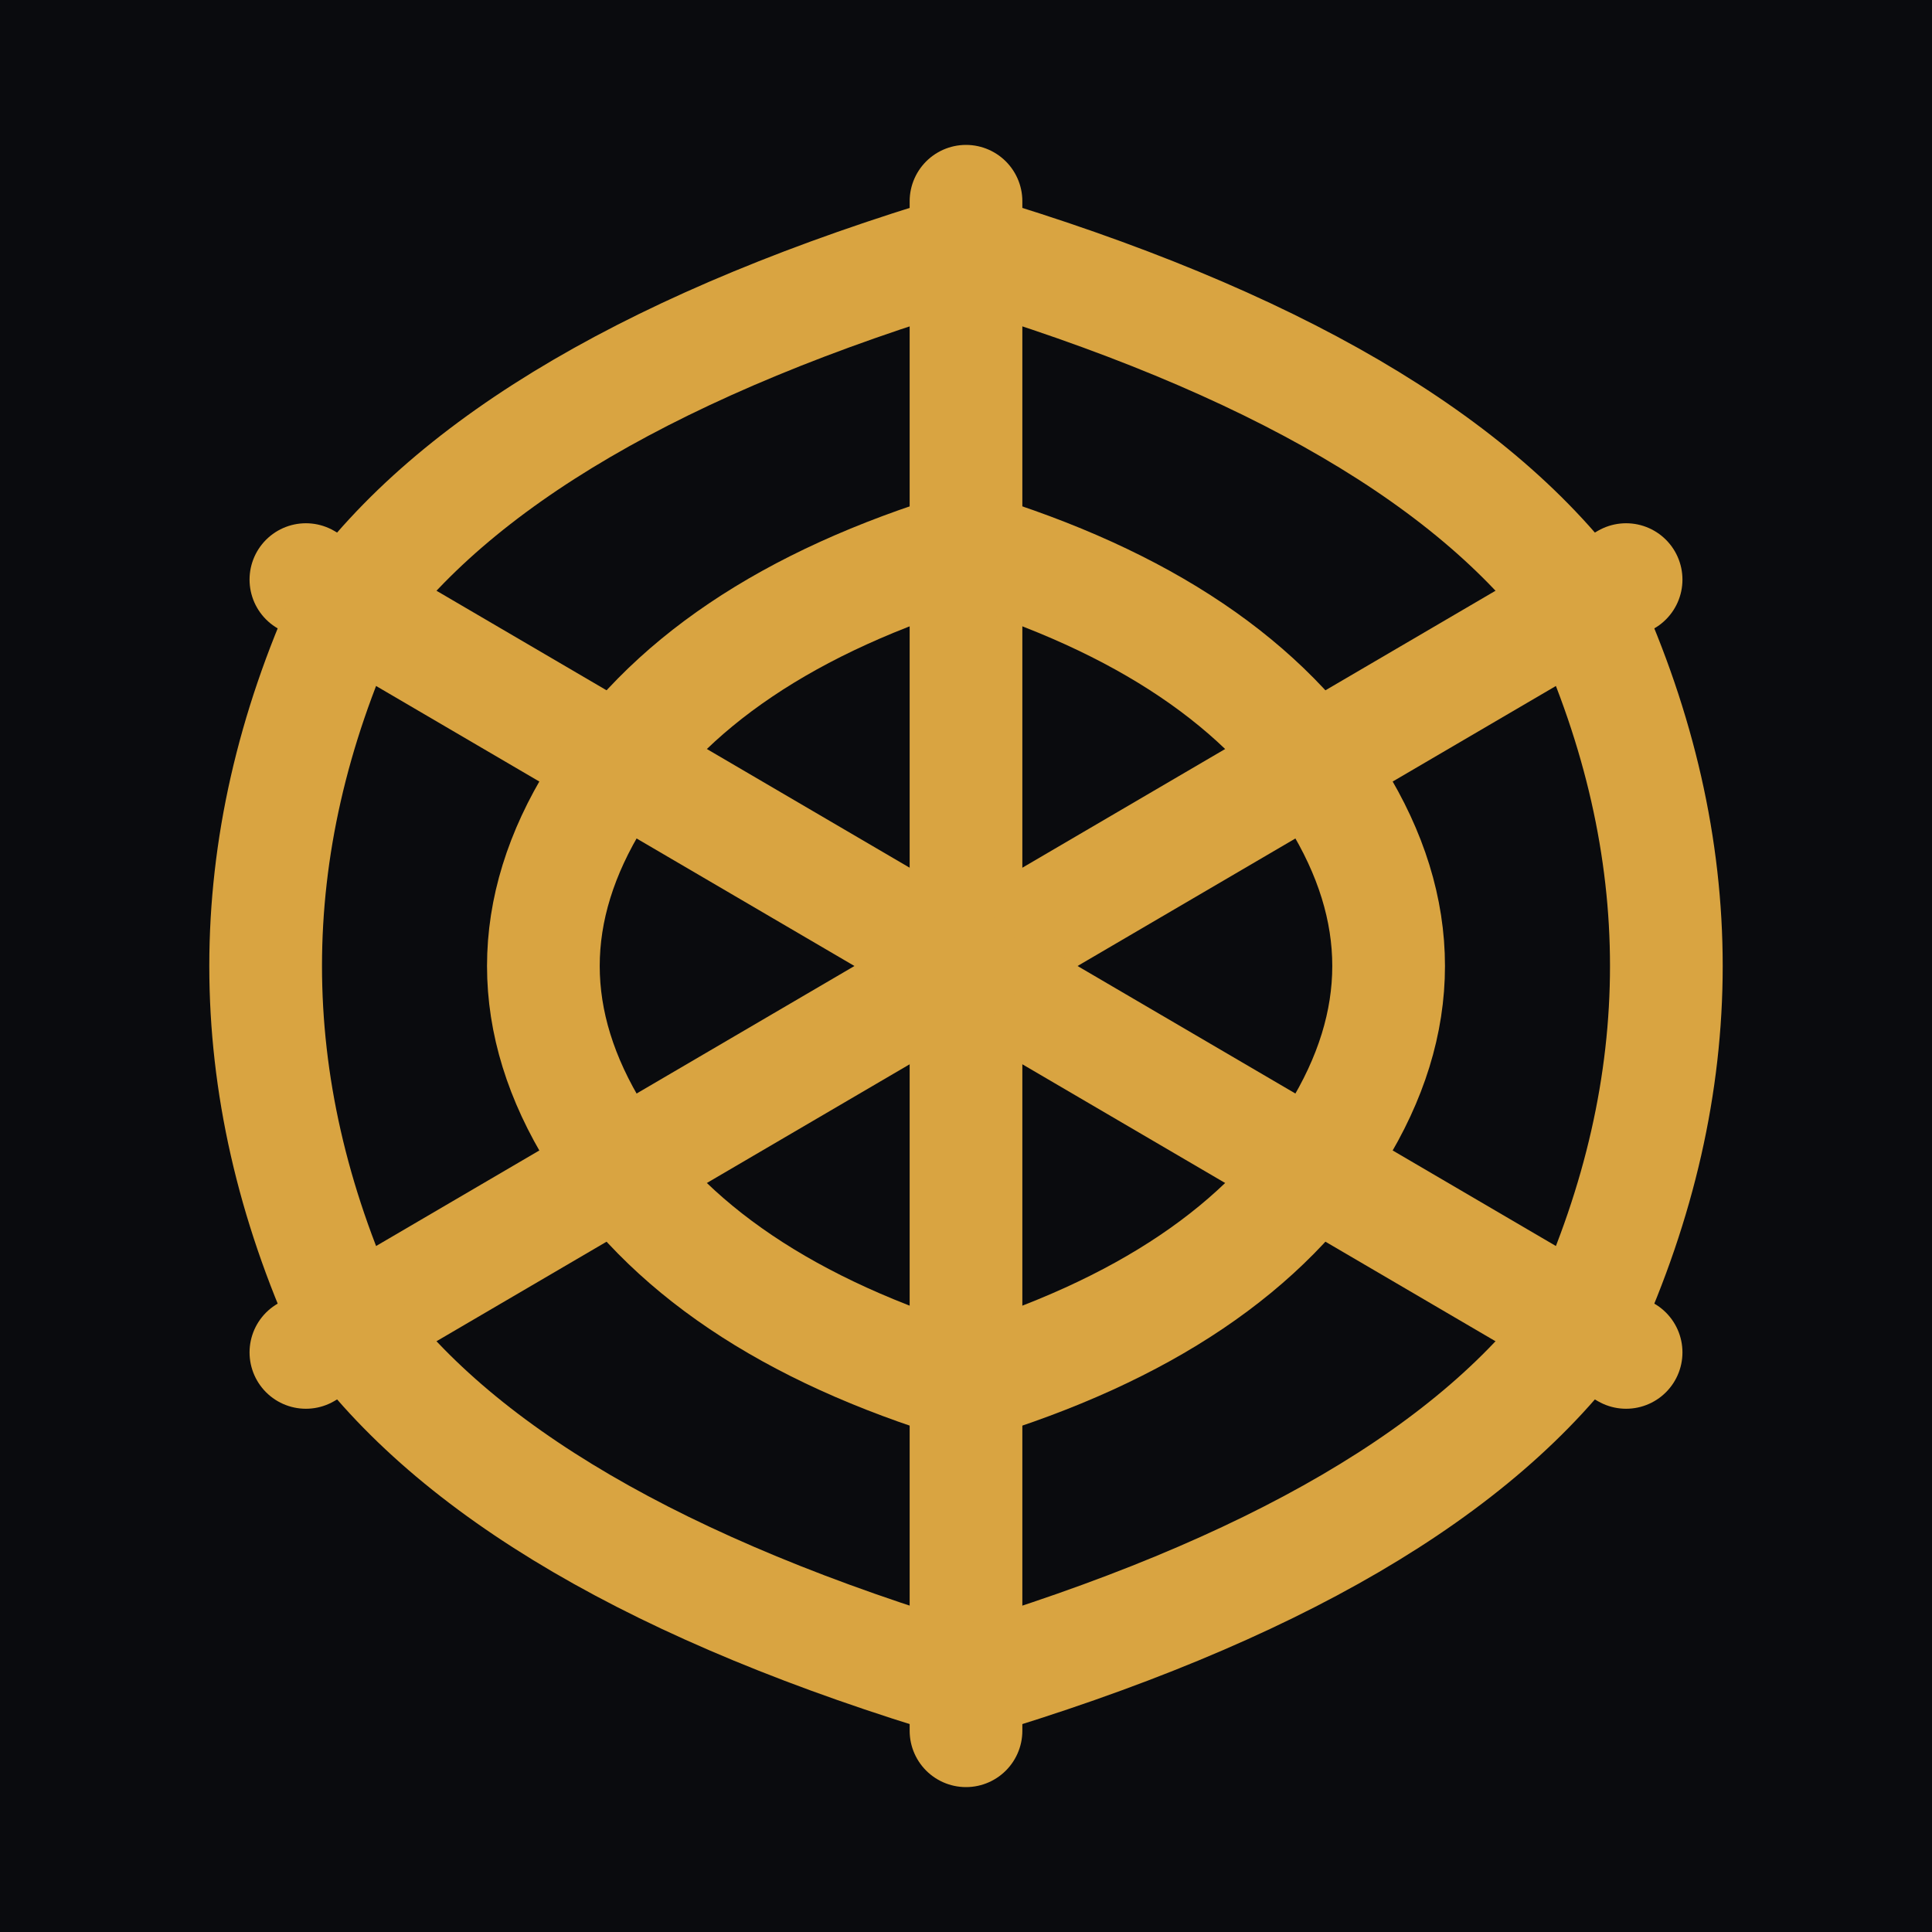
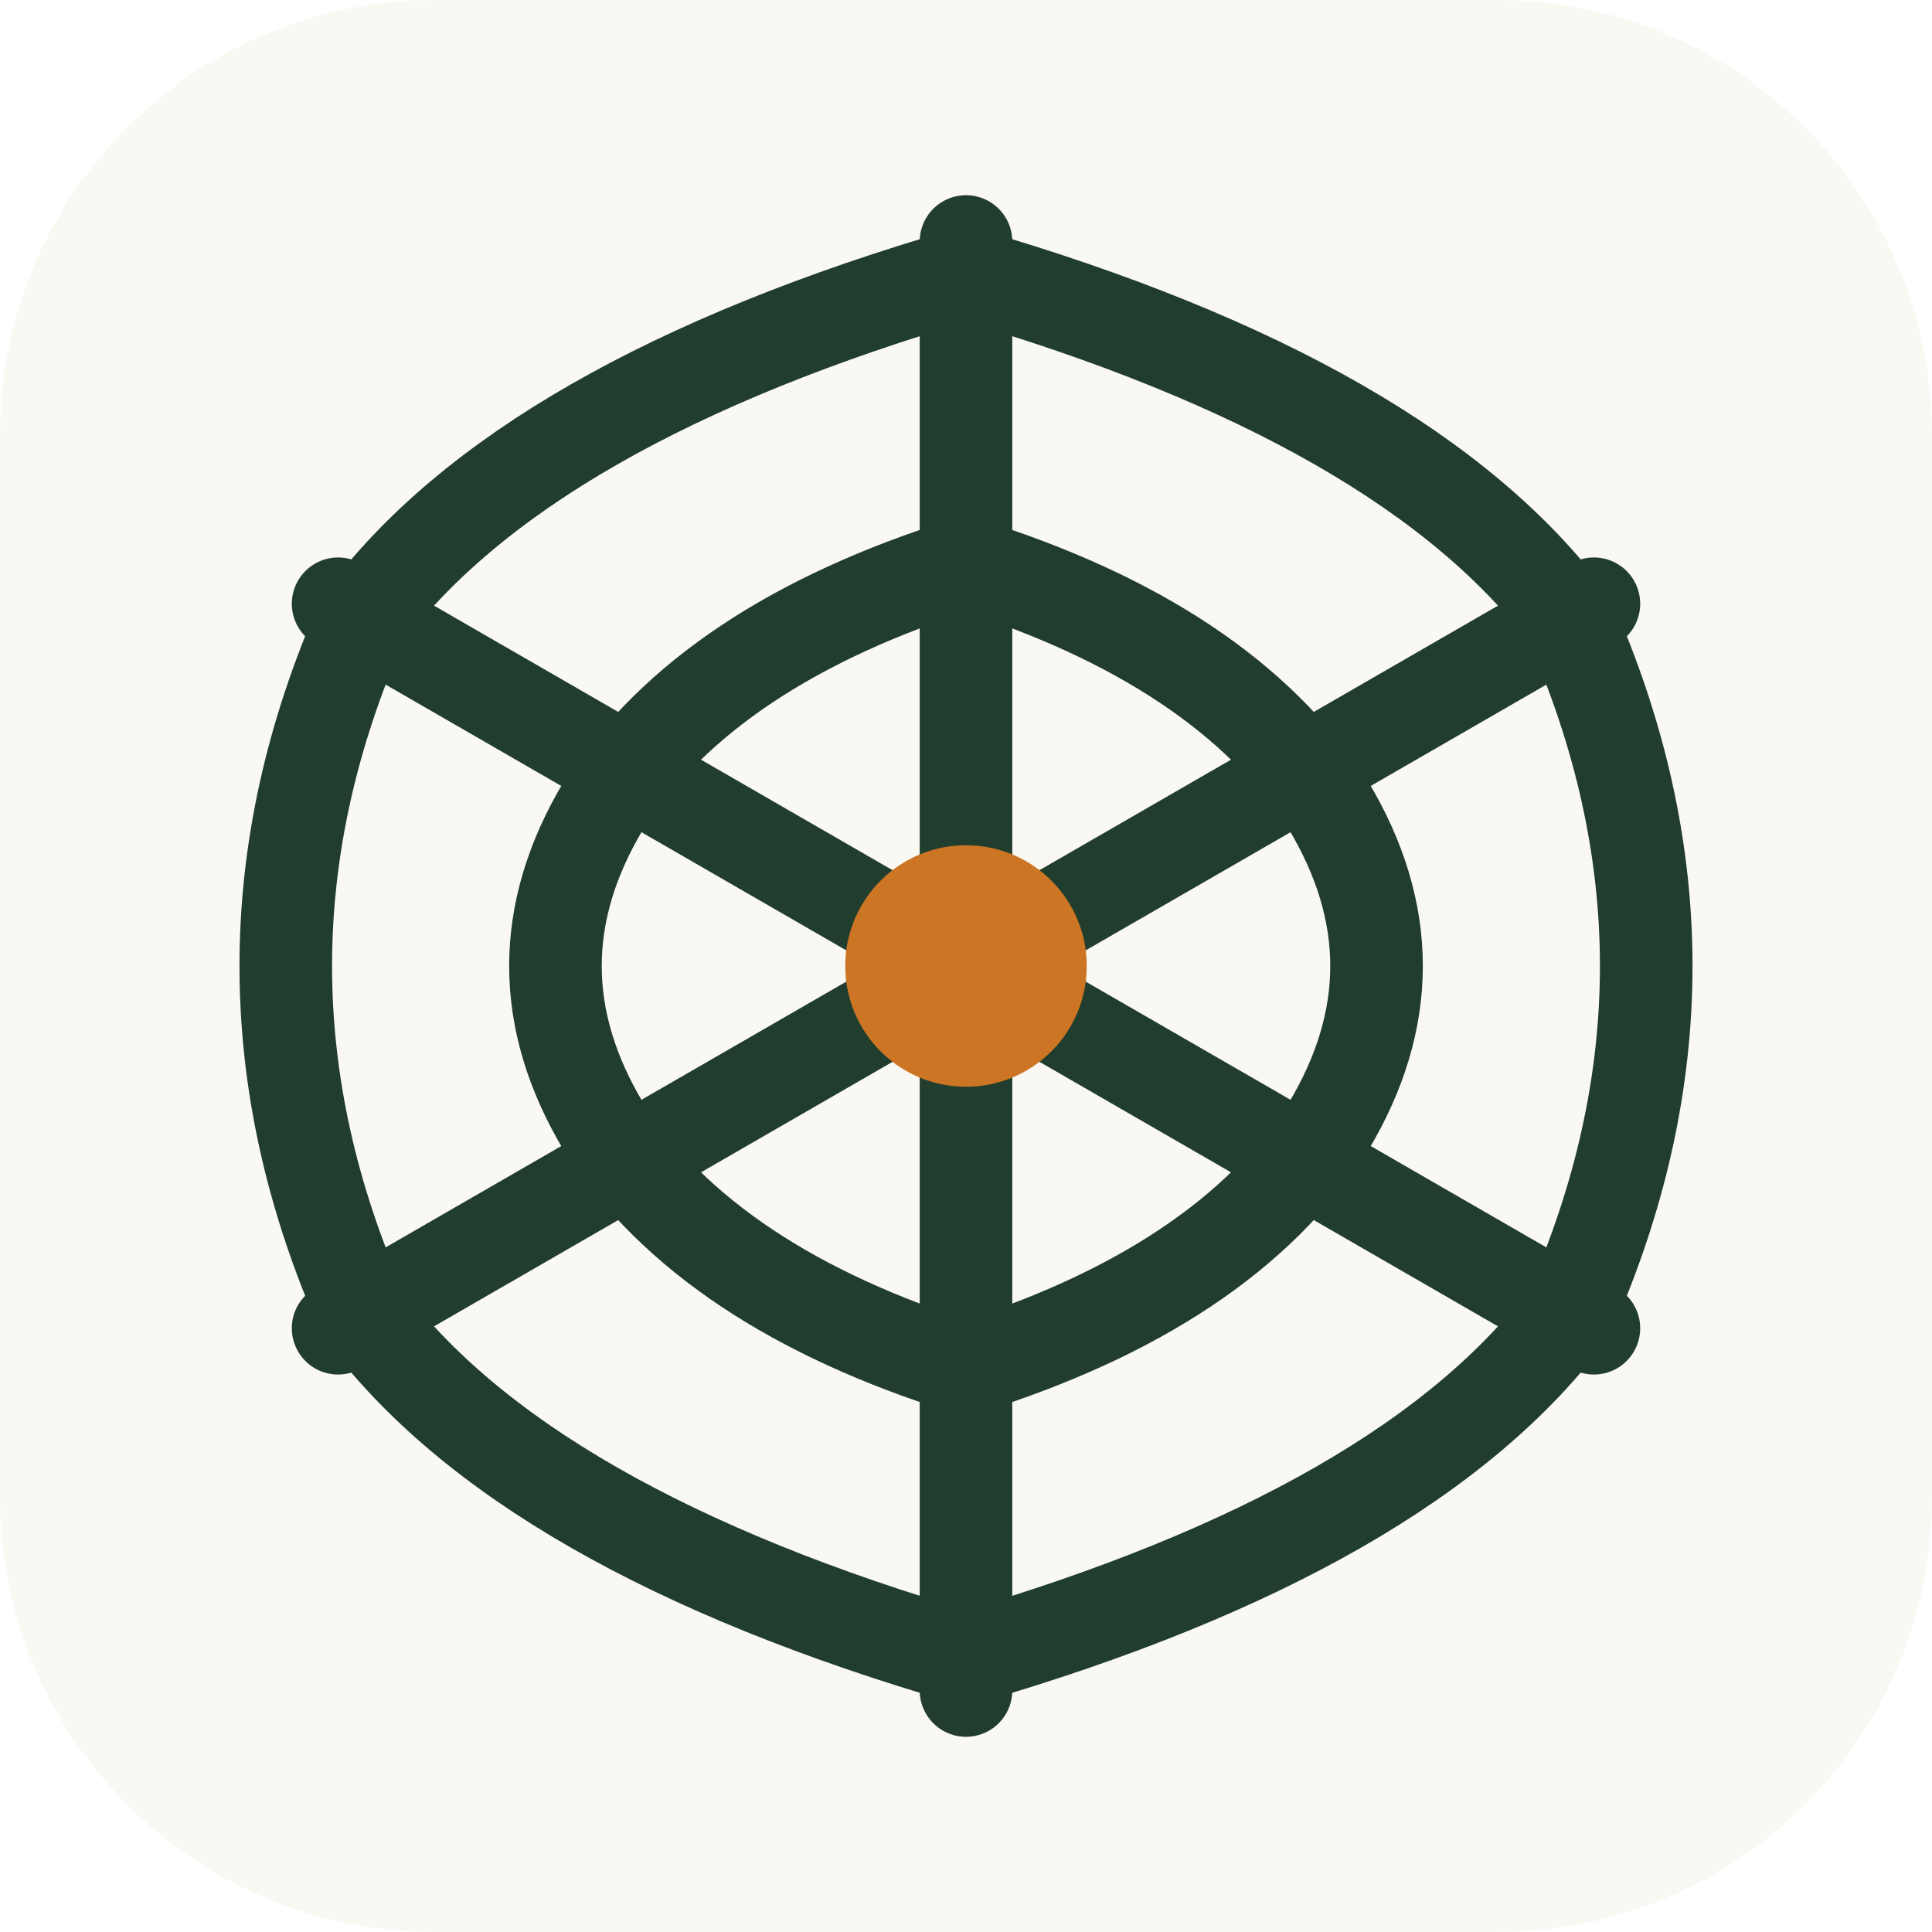
- <svg xmlns="http://www.w3.org/2000/svg" viewBox="0 0 24 24" fill="none" stroke="#d9a441" stroke-width="1.4" stroke-linecap="round">
-   <rect width="24" height="24" fill="#0a0b0e" stroke="none" />
-   <line x1="12" y1="12" x2="12" y2="2.5" />
-   <line x1="12" y1="12" x2="20.2" y2="7.2" />
-   <line x1="12" y1="12" x2="20.2" y2="16.8" />
-   <line x1="12" y1="12" x2="12" y2="21.5" />
-   <line x1="12" y1="12" x2="3.8" y2="16.8" />
-   <line x1="12" y1="12" x2="3.8" y2="7.2" />
-   <path d="M12 6.8 Q15.3 7.8 16.6 9.9 Q17.9 12 16.6 14.1 Q15.3 16.2 12 17.2 Q8.7 16.2 7.4 14.1 Q6.1 12 7.4 9.9 Q8.7 7.8 12 6.8" />
-   <path d="M12 3.1 Q17.7 4.8 19.7 7.6 Q21.7 12 19.7 16.4 Q17.7 19.2 12 20.9 Q6.3 19.2 4.3 16.4 Q2.3 12 4.3 7.6 Q6.3 4.8 12 3.1" />
+ <svg xmlns="http://www.w3.org/2000/svg" viewBox="0 0 24 24">
+   <rect width="24" height="24" rx="5.4" fill="#faf8f3" />
+   <g fill="none" stroke="#213d2e" stroke-width="1.15" stroke-linecap="round">
+     <line x1="12" y1="12" x2="12" y2="3" />
+     <line x1="12" y1="12" x2="19.8" y2="7.5" />
+     <line x1="12" y1="12" x2="19.8" y2="16.5" />
+     <line x1="12" y1="12" x2="12" y2="21" />
+     <line x1="12" y1="12" x2="4.2" y2="16.5" />
+     <line x1="12" y1="12" x2="4.2" y2="7.5" />
+     <path d="M12 7 Q15.2 8 16.5 10 Q17.7 12 16.5 14 Q15.2 16 12 17 Q8.8 16 7.5 14 Q6.3 12 7.5 10 Q8.8 8 12 7" />
+     <path d="M12 3.4 Q17.5 5 19.5 7.7 Q21.4 12 19.5 16.3 Q17.5 19 12 20.6 Q6.5 19 4.5 16.3 Q2.6 12 4.5 7.7 Q6.5 5 12 3.4" />
+   </g>
+   <circle cx="12" cy="12" r="1.5" fill="#cc7524" />
</svg>
